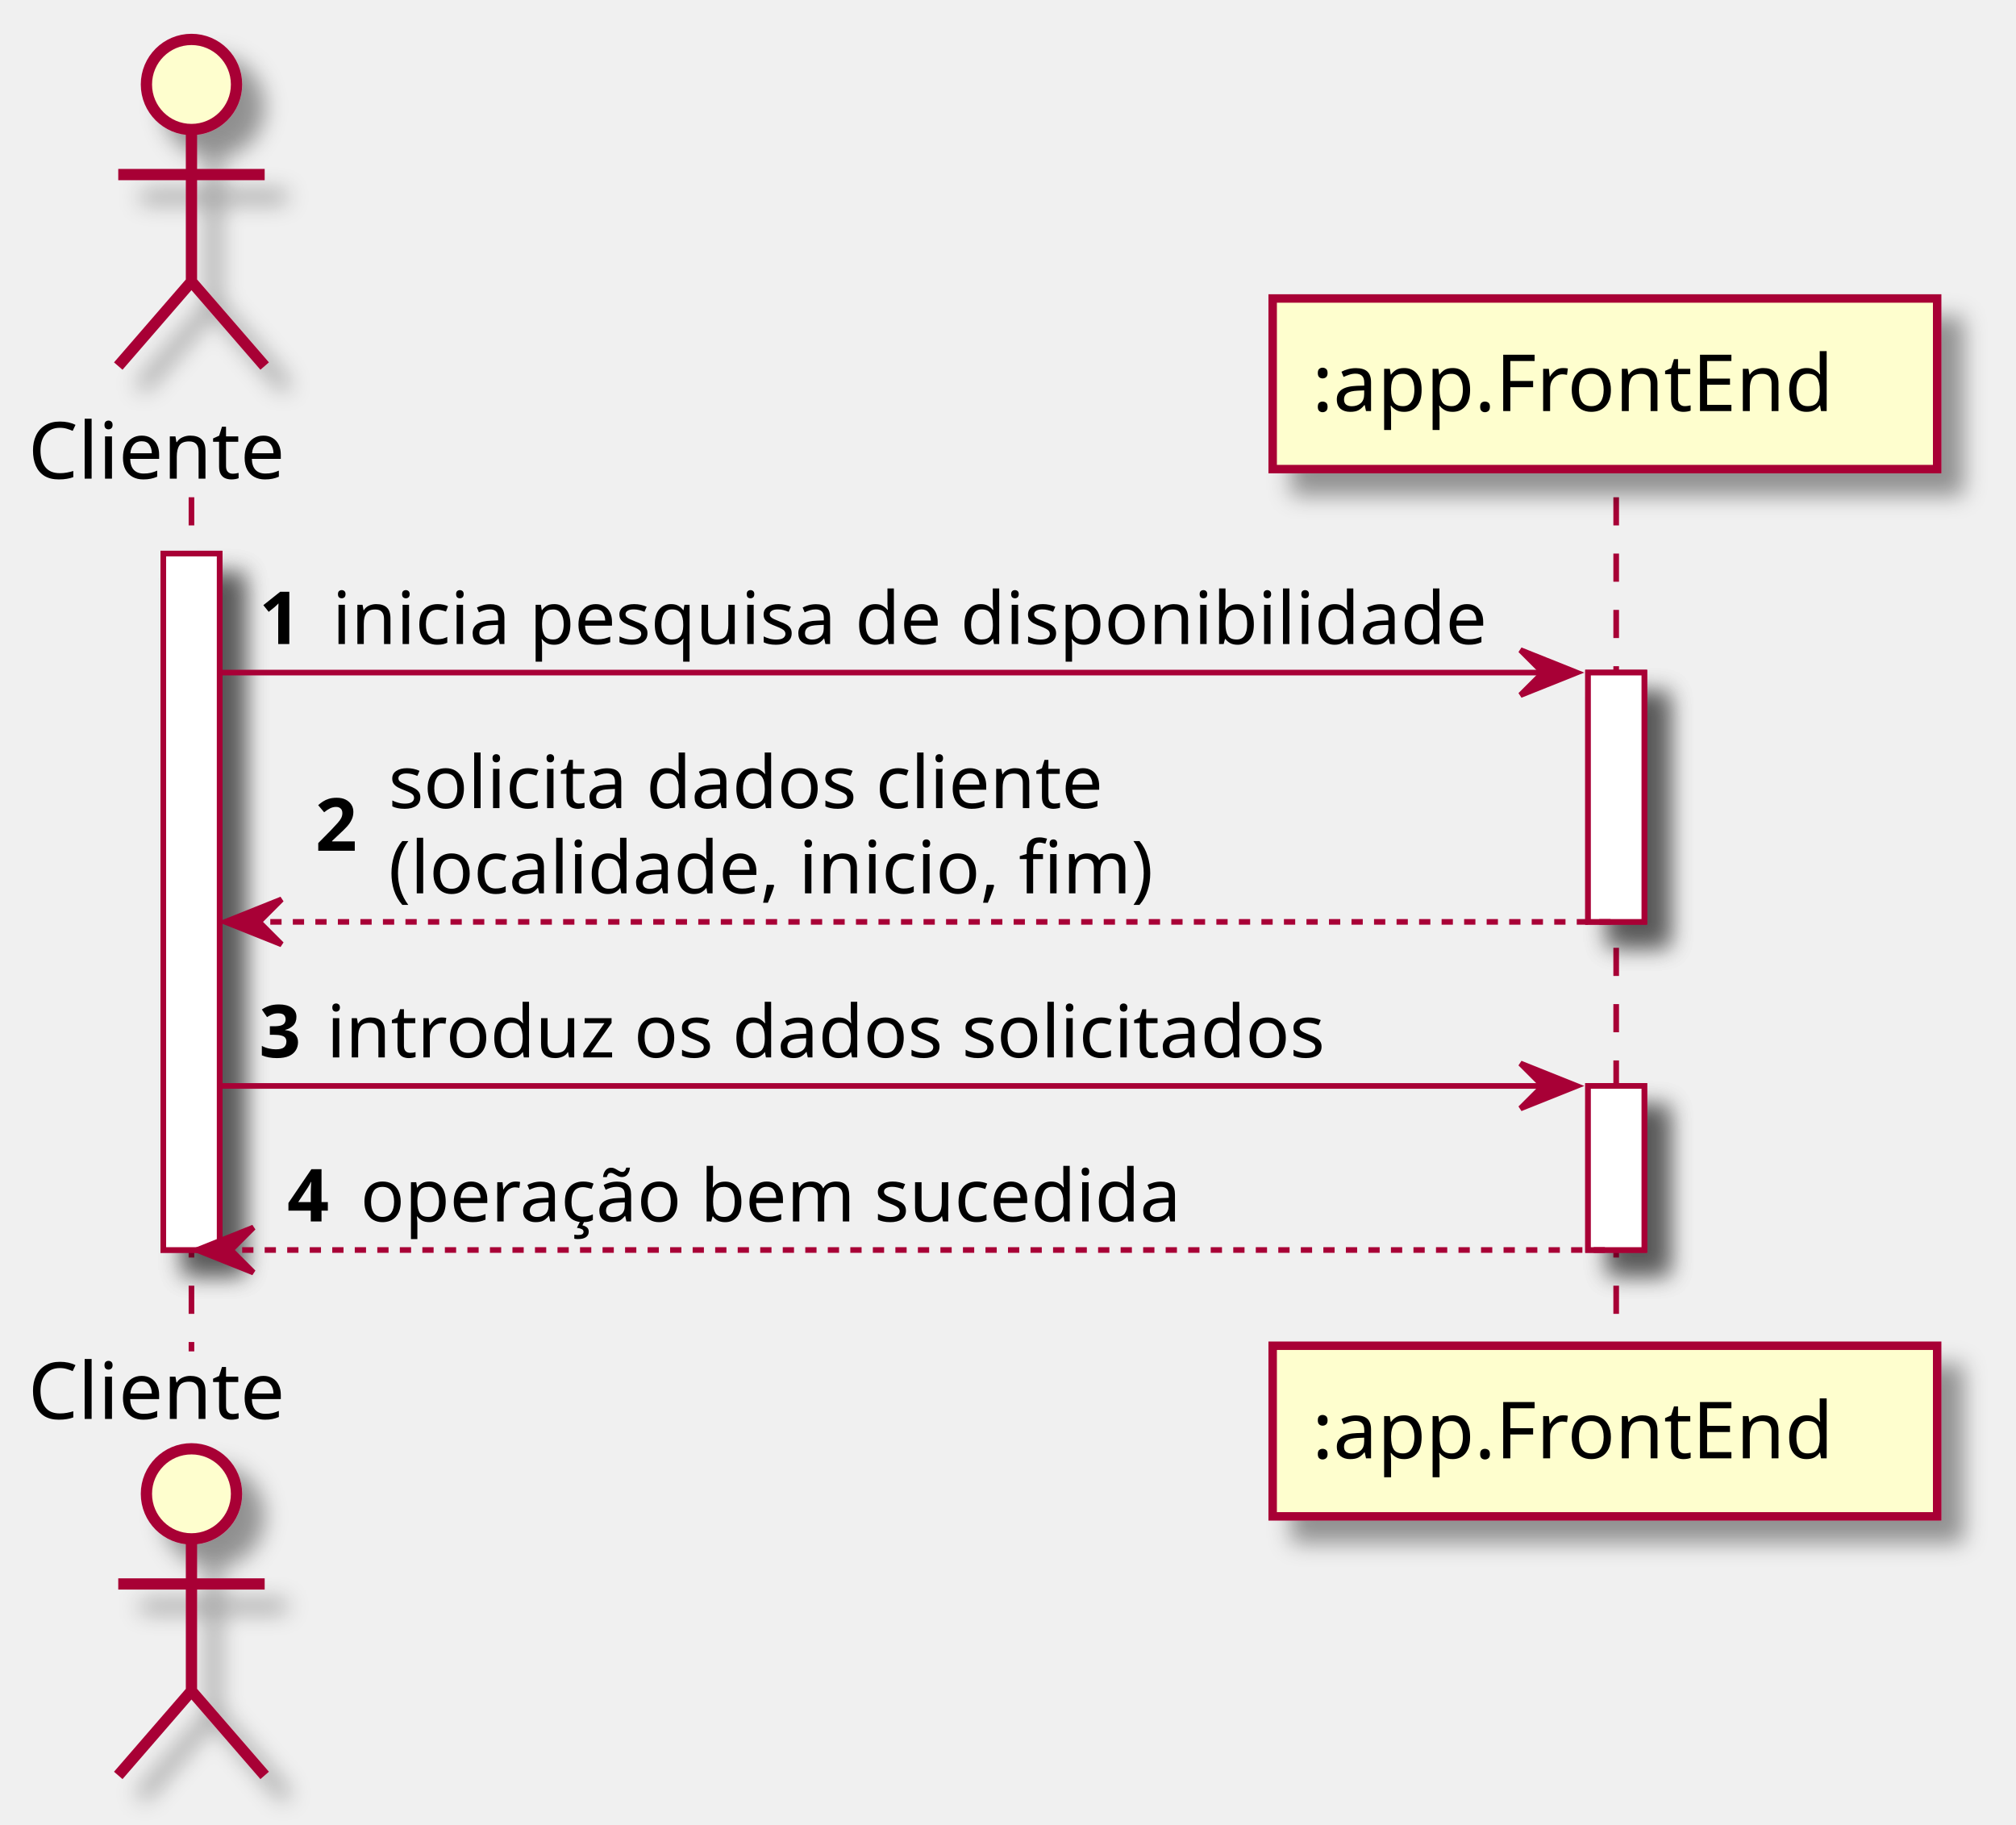
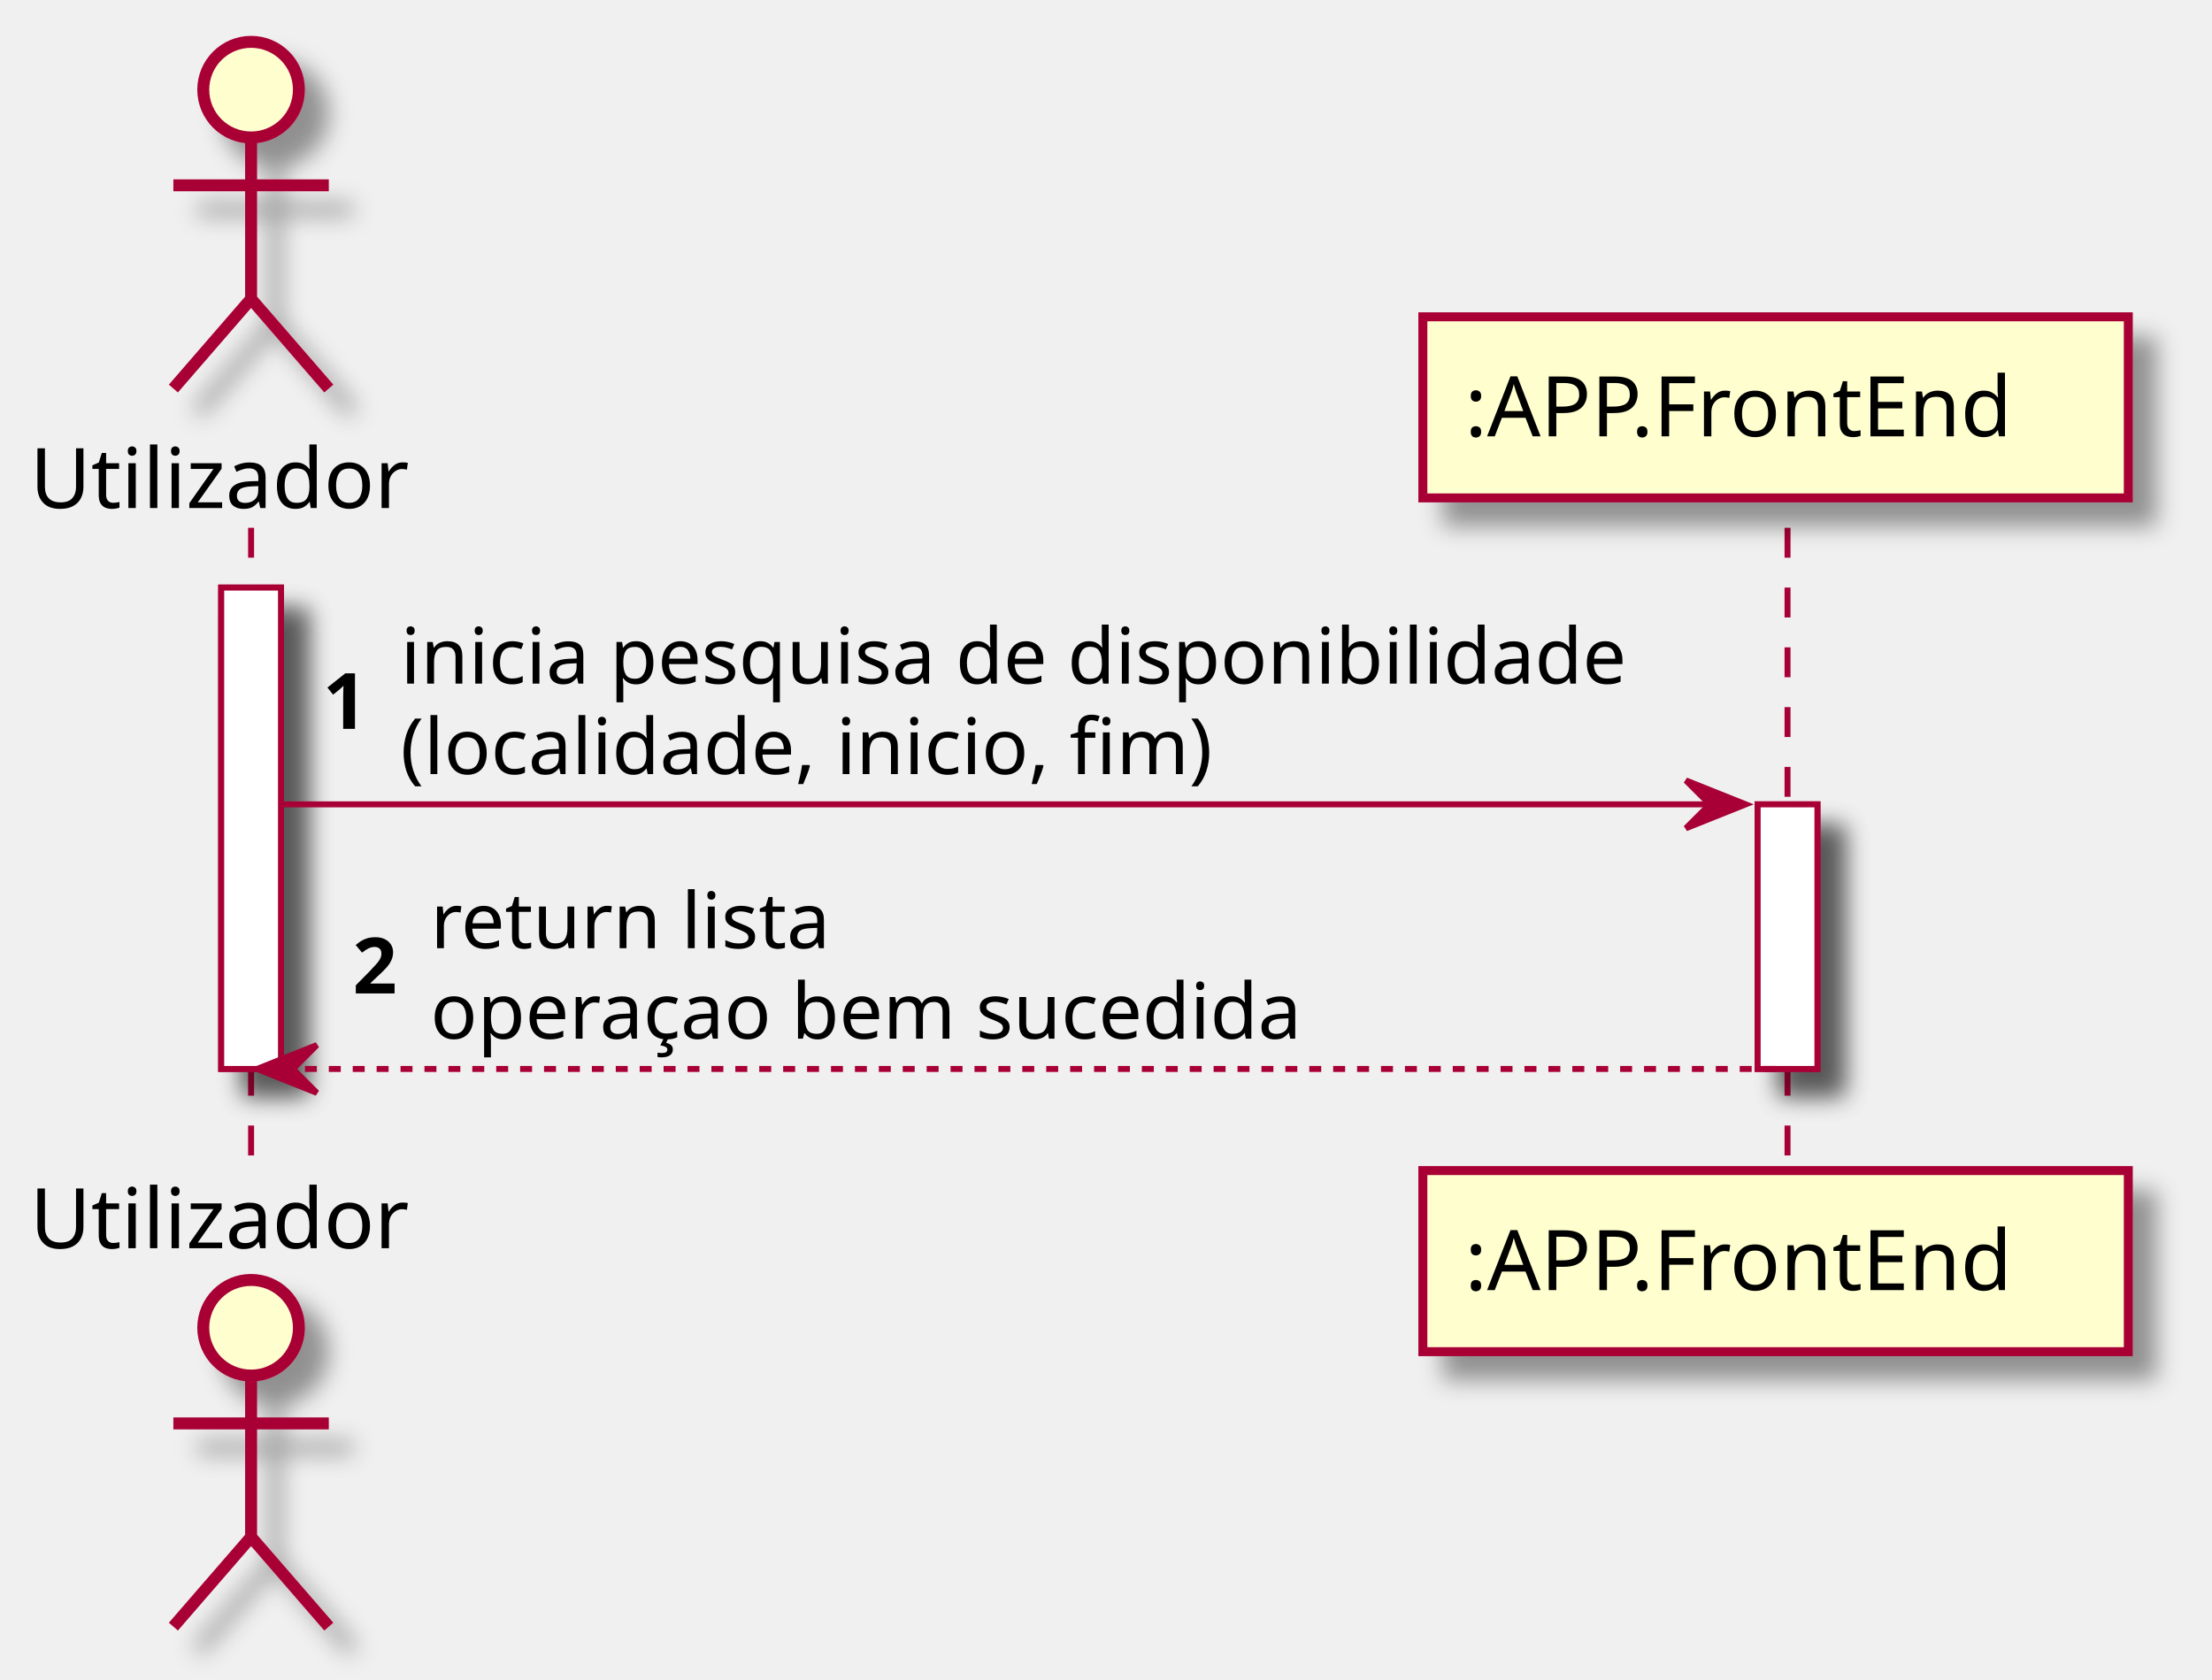
- <svg xmlns="http://www.w3.org/2000/svg" contentScriptType="application/ecmascript" contentStyleType="text/css" height="324px" preserveAspectRatio="none" style="width:358px;height:324px;" version="1.1" viewBox="0 0 358 324" width="358px" zoomAndPan="magnify">
+ <svg xmlns="http://www.w3.org/2000/svg" contentScriptType="application/ecmascript" contentStyleType="text/css" height="281px" preserveAspectRatio="none" style="width:370px;height:281px;" version="1.1" viewBox="0 0 370 281" width="370px" zoomAndPan="magnify">
  <defs>
-     <filter height="300%" id="f1pe9xyshlze65" width="300%" x="-1" y="-1">
+     <filter height="300%" id="fzxxiiqlzj5qj" width="300%" x="-1" y="-1">
      <feGaussianBlur result="blurOut" stdDeviation="2.0" />
      <feColorMatrix in="blurOut" result="blurOut2" type="matrix" values="0 0 0 0 0 0 0 0 0 0 0 0 0 0 0 0 0 0 .4 0" />
      <feOffset dx="4.0" dy="4.0" in="blurOut2" result="blurOut3" />
      <feBlend in="SourceGraphic" in2="blurOut3" mode="normal" />
    </filter>
  </defs>
  <g>
-     <rect fill="#FFFFFF" filter="url(#f1pe9xyshlze65)" height="123.664" style="stroke:#A80036;stroke-width:1.0;" width="10" x="29" y="98.297" />
-     <rect fill="#FFFFFF" filter="url(#f1pe9xyshlze65)" height="44.266" style="stroke:#A80036;stroke-width:1.0;" width="10" x="282" y="119.43" />
-     <rect fill="#FFFFFF" filter="url(#f1pe9xyshlze65)" height="29.133" style="stroke:#A80036;stroke-width:1.0;" width="10" x="282" y="192.828" />
-     <line style="stroke:#A80036;stroke-width:1.0;stroke-dasharray:5.0,5.0;" x1="34" x2="34" y1="88.297" y2="239.961" />
-     <line style="stroke:#A80036;stroke-width:1.0;stroke-dasharray:5.0,5.0;" x1="287" x2="287" y1="88.297" y2="239.961" />
-     <text fill="#000000" font-family="sans-serif" font-size="14" lengthAdjust="spacing" textLength="52" x="5" y="84.995">Cliente</text>
-     <ellipse cx="34" cy="15" fill="#FEFECE" filter="url(#f1pe9xyshlze65)" rx="8" ry="8" style="stroke:#A80036;stroke-width:2.0;" />
-     <path d="M34,23 L34,50 M21,31 L47,31 M34,50 L21,65 M34,50 L47,65 " fill="none" filter="url(#f1pe9xyshlze65)" style="stroke:#A80036;stroke-width:2.0;" />
-     <text fill="#000000" font-family="sans-serif" font-size="14" lengthAdjust="spacing" textLength="52" x="5" y="251.956">Cliente</text>
-     <ellipse cx="34" cy="265.258" fill="#FEFECE" filter="url(#f1pe9xyshlze65)" rx="8" ry="8" style="stroke:#A80036;stroke-width:2.0;" />
-     <path d="M34,273.258 L34,300.258 M21,281.258 L47,281.258 M34,300.258 L21,315.258 M34,300.258 L47,315.258 " fill="none" filter="url(#f1pe9xyshlze65)" style="stroke:#A80036;stroke-width:2.0;" />
-     <rect fill="#FEFECE" filter="url(#f1pe9xyshlze65)" height="30.297" style="stroke:#A80036;stroke-width:1.5;" width="118" x="226" y="53" />
-     <text fill="#000000" font-family="sans-serif" font-size="14" lengthAdjust="spacing" textLength="104" x="233" y="72.995">:app.FrontEnd</text>
-     <rect fill="#FEFECE" filter="url(#f1pe9xyshlze65)" height="30.297" style="stroke:#A80036;stroke-width:1.5;" width="118" x="226" y="238.961" />
-     <text fill="#000000" font-family="sans-serif" font-size="14" lengthAdjust="spacing" textLength="104" x="233" y="258.956">:app.FrontEnd</text>
-     <rect fill="#FFFFFF" filter="url(#f1pe9xyshlze65)" height="123.664" style="stroke:#A80036;stroke-width:1.0;" width="10" x="29" y="98.297" />
-     <rect fill="#FFFFFF" filter="url(#f1pe9xyshlze65)" height="44.266" style="stroke:#A80036;stroke-width:1.0;" width="10" x="282" y="119.43" />
-     <rect fill="#FFFFFF" filter="url(#f1pe9xyshlze65)" height="29.133" style="stroke:#A80036;stroke-width:1.0;" width="10" x="282" y="192.828" />
-     <polygon fill="#A80036" points="270,115.43,280,119.43,270,123.43,274,119.43" style="stroke:#A80036;stroke-width:1.0;" />
-     <line style="stroke:#A80036;stroke-width:1.0;" x1="39" x2="276" y1="119.43" y2="119.43" />
-     <text fill="#000000" font-family="sans-serif" font-size="13" font-weight="bold" lengthAdjust="spacing" textLength="9" x="46" y="114.364">1</text>
-     <text fill="#000000" font-family="sans-serif" font-size="13" lengthAdjust="spacing" textLength="211" x="59" y="114.364">inicia pesquisa de disponibilidade</text>
-     <polygon fill="#A80036" points="50,159.695,40,163.695,50,167.695,46,163.695" style="stroke:#A80036;stroke-width:1.0;" />
-     <line style="stroke:#A80036;stroke-width:1.0;stroke-dasharray:2.0,2.0;" x1="44" x2="286" y1="163.695" y2="163.695" />
-     <text fill="#000000" font-family="sans-serif" font-size="13" font-weight="bold" lengthAdjust="spacing" textLength="9" x="56" y="151.063">2</text>
-     <text fill="#000000" font-family="sans-serif" font-size="13" lengthAdjust="spacing" textLength="133" x="69" y="143.497">solicita dados cliente</text>
-     <text fill="#000000" font-family="sans-serif" font-size="13" lengthAdjust="spacing" textLength="143" x="69" y="158.629">(localidade, inicio, fim)</text>
-     <polygon fill="#A80036" points="270,188.828,280,192.828,270,196.828,274,192.828" style="stroke:#A80036;stroke-width:1.0;" />
-     <line style="stroke:#A80036;stroke-width:1.0;" x1="39" x2="276" y1="192.828" y2="192.828" />
-     <text fill="#000000" font-family="sans-serif" font-size="13" font-weight="bold" lengthAdjust="spacing" textLength="8" x="46" y="187.762">3</text>
-     <text fill="#000000" font-family="sans-serif" font-size="13" lengthAdjust="spacing" textLength="185" x="58" y="187.762">introduz os dados solicitados</text>
-     <polygon fill="#A80036" points="45,217.961,35,221.961,45,225.961,41,221.961" style="stroke:#A80036;stroke-width:1.0;" />
-     <line style="stroke:#A80036;stroke-width:1.0;stroke-dasharray:2.0,2.0;" x1="39" x2="286" y1="221.961" y2="221.961" />
-     <text fill="#000000" font-family="sans-serif" font-size="13" font-weight="bold" lengthAdjust="spacing" textLength="9" x="51" y="216.895">4</text>
-     <text fill="#000000" font-family="sans-serif" font-size="13" lengthAdjust="spacing" textLength="154" x="64" y="216.895">operação bem sucedida</text>
+     <rect fill="#FFFFFF" filter="url(#fzxxiiqlzj5qj)" height="80.531" style="stroke:#A80036;stroke-width:1.0;" width="10" x="37" y="98.297" />
+     <rect fill="#FFFFFF" filter="url(#fzxxiiqlzj5qj)" height="44.266" style="stroke:#A80036;stroke-width:1.0;" width="10" x="294" y="134.562" />
+     <line style="stroke:#A80036;stroke-width:1.0;stroke-dasharray:5.0,5.0;" x1="42" x2="42" y1="88.297" y2="196.828" />
+     <line style="stroke:#A80036;stroke-width:1.0;stroke-dasharray:5.0,5.0;" x1="299" x2="299" y1="88.297" y2="196.828" />
+     <text fill="#000000" font-family="sans-serif" font-size="14" lengthAdjust="spacing" textLength="68" x="5" y="84.995">Utilizador</text>
+     <ellipse cx="42" cy="15" fill="#FEFECE" filter="url(#fzxxiiqlzj5qj)" rx="8" ry="8" style="stroke:#A80036;stroke-width:2.0;" />
+     <path d="M42,23 L42,50 M29,31 L55,31 M42,50 L29,65 M42,50 L55,65 " fill="none" filter="url(#fzxxiiqlzj5qj)" style="stroke:#A80036;stroke-width:2.0;" />
+     <text fill="#000000" font-family="sans-serif" font-size="14" lengthAdjust="spacing" textLength="68" x="5" y="208.823">Utilizador</text>
+     <ellipse cx="42" cy="222.125" fill="#FEFECE" filter="url(#fzxxiiqlzj5qj)" rx="8" ry="8" style="stroke:#A80036;stroke-width:2.0;" />
+     <path d="M42,230.125 L42,257.125 M29,238.125 L55,238.125 M42,257.125 L29,272.125 M42,257.125 L55,272.125 " fill="none" filter="url(#fzxxiiqlzj5qj)" style="stroke:#A80036;stroke-width:2.0;" />
+     <rect fill="#FEFECE" filter="url(#fzxxiiqlzj5qj)" height="30.297" style="stroke:#A80036;stroke-width:1.5;" width="118" x="238" y="53" />
+     <text fill="#000000" font-family="sans-serif" font-size="14" lengthAdjust="spacing" textLength="104" x="245" y="72.995">:APP.FrontEnd</text>
+     <rect fill="#FEFECE" filter="url(#fzxxiiqlzj5qj)" height="30.297" style="stroke:#A80036;stroke-width:1.5;" width="118" x="238" y="195.828" />
+     <text fill="#000000" font-family="sans-serif" font-size="14" lengthAdjust="spacing" textLength="104" x="245" y="215.823">:APP.FrontEnd</text>
+     <rect fill="#FFFFFF" filter="url(#fzxxiiqlzj5qj)" height="80.531" style="stroke:#A80036;stroke-width:1.0;" width="10" x="37" y="98.297" />
+     <rect fill="#FFFFFF" filter="url(#fzxxiiqlzj5qj)" height="44.266" style="stroke:#A80036;stroke-width:1.0;" width="10" x="294" y="134.562" />
+     <polygon fill="#A80036" points="282,130.562,292,134.562,282,138.562,286,134.562" style="stroke:#A80036;stroke-width:1.0;" />
+     <line style="stroke:#A80036;stroke-width:1.0;" x1="47" x2="288" y1="134.562" y2="134.562" />
+     <text fill="#000000" font-family="sans-serif" font-size="13" font-weight="bold" lengthAdjust="spacing" textLength="9" x="54" y="121.93">1</text>
+     <text fill="#000000" font-family="sans-serif" font-size="13" lengthAdjust="spacing" textLength="211" x="67" y="114.364">inicia pesquisa de disponibilidade</text>
+     <text fill="#000000" font-family="sans-serif" font-size="13" lengthAdjust="spacing" textLength="143" x="67" y="129.497">(localidade, inicio, fim)</text>
+     <polygon fill="#A80036" points="53,174.828,43,178.828,53,182.828,49,178.828" style="stroke:#A80036;stroke-width:1.0;" />
+     <line style="stroke:#A80036;stroke-width:1.0;stroke-dasharray:2.0,2.0;" x1="47" x2="298" y1="178.828" y2="178.828" />
+     <text fill="#000000" font-family="sans-serif" font-size="13" font-weight="bold" lengthAdjust="spacing" textLength="9" x="59" y="166.196">2</text>
+     <text fill="#000000" font-family="sans-serif" font-size="13" lengthAdjust="spacing" textLength="69" x="72" y="158.629">return lista</text>
+     <text fill="#000000" font-family="sans-serif" font-size="13" lengthAdjust="spacing" textLength="154" x="72" y="173.762">operaçao bem sucedida</text>
  </g>
</svg>
